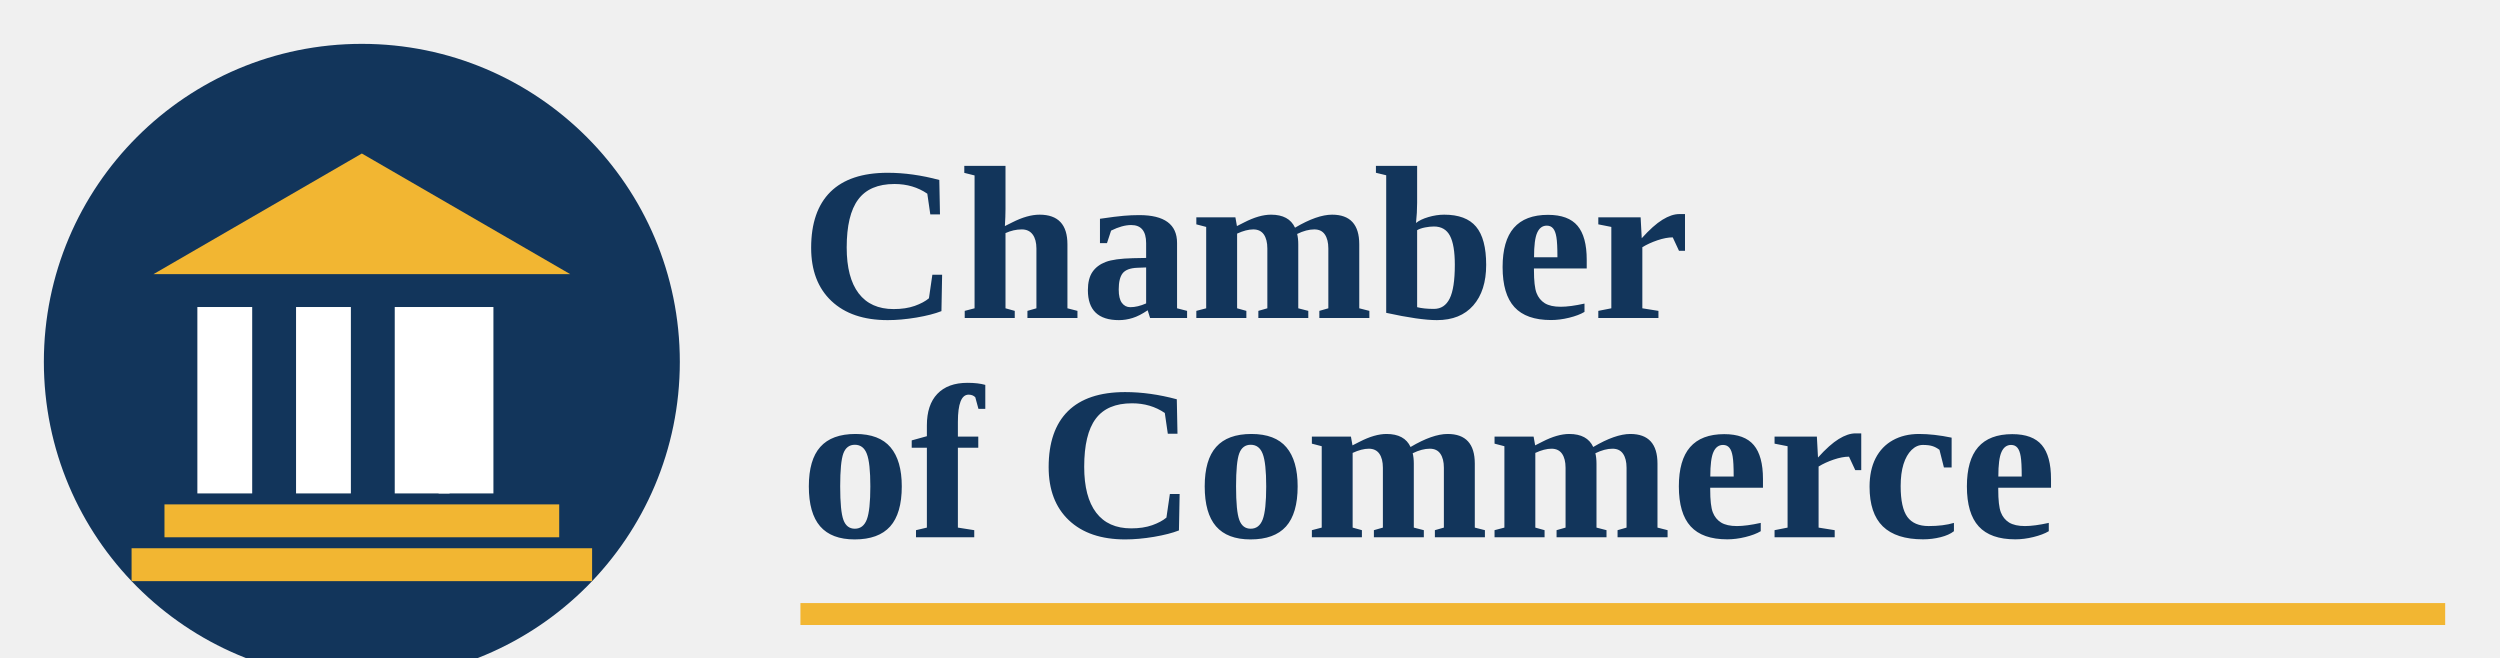
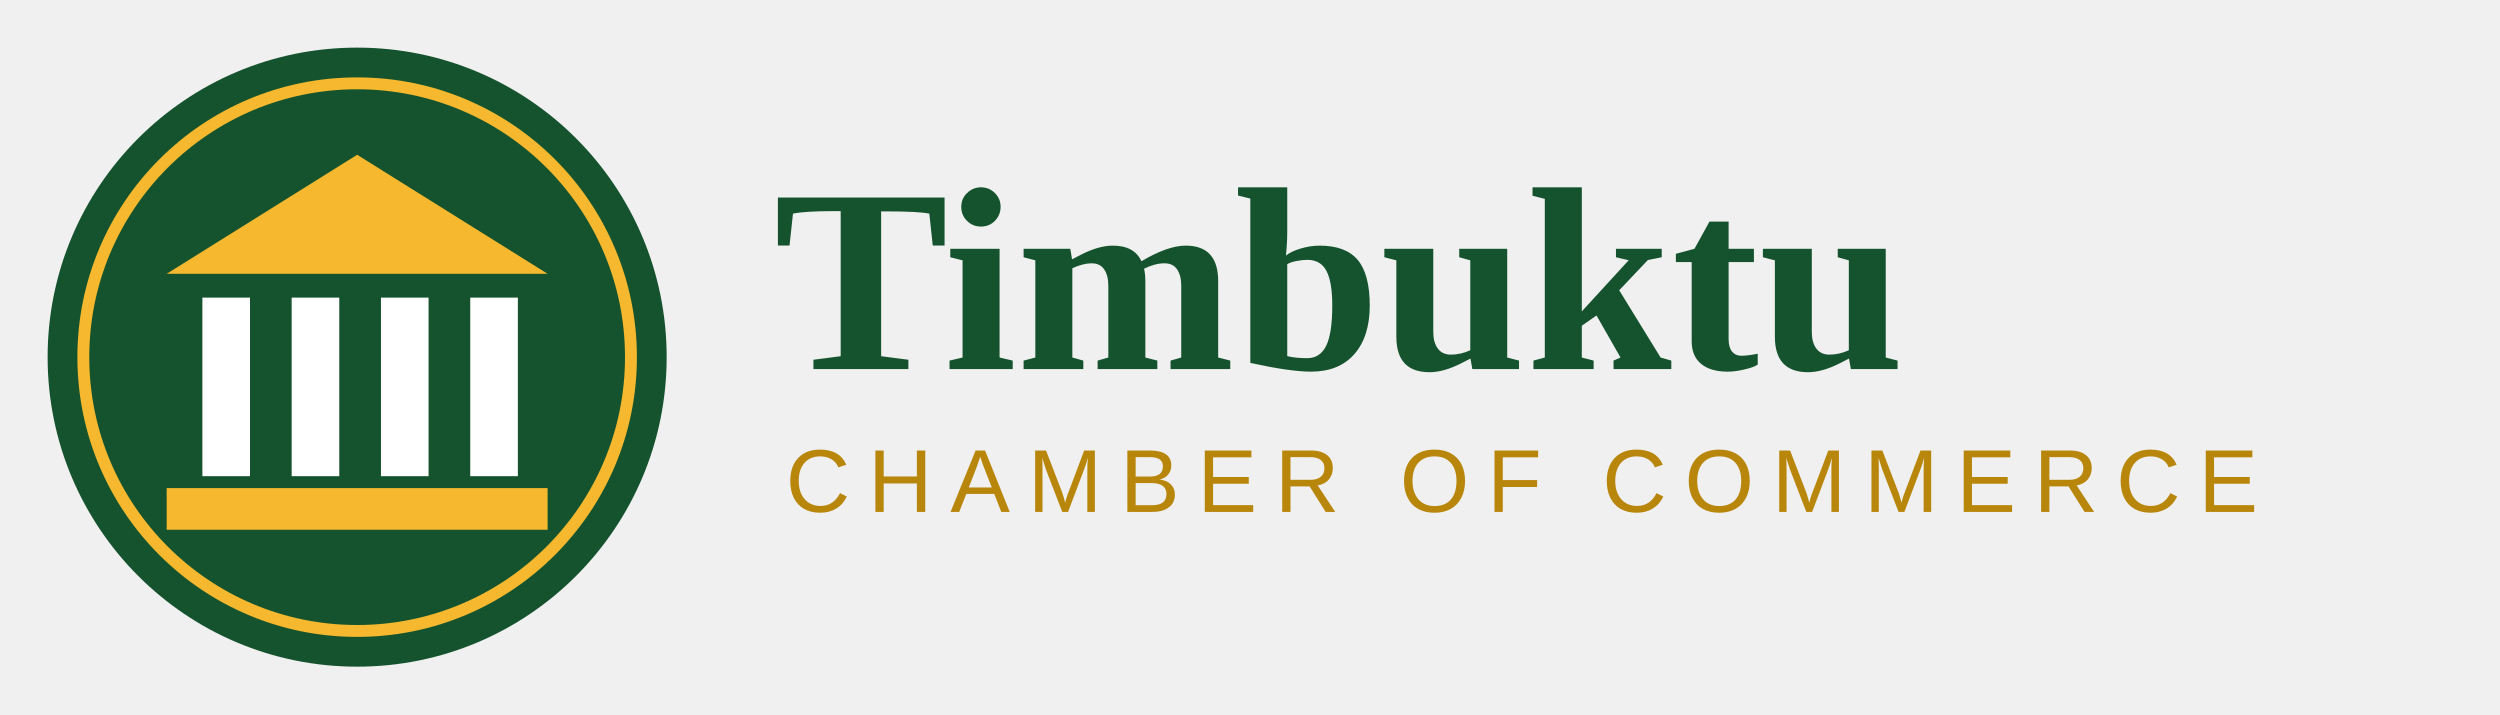
- <svg xmlns="http://www.w3.org/2000/svg" viewBox="14 14 456 120" width="228" height="60" role="img" aria-labelledby="logoTitle">
-   <g transform="translate(20 20)">
-     <circle cx="60" cy="60" r="58" fill="#12355b" />
-     <polygon points="60,22 98,44 22,44" fill="#f2b632" />
-     <rect x="30" y="50" width="10" height="34" fill="#ffffff" />
-     <rect x="48" y="50" width="10" height="34" fill="#ffffff" />
-     <rect x="66" y="50" width="10" height="34" fill="#ffffff" />
-     <rect x="84" y="50" width="10" height="34" fill="#ffffff" transform="translate(-10 0)" />
-     <rect x="24" y="86" width="72" height="6" fill="#f2b632" />
-     <rect x="18" y="94" width="84" height="6" fill="#f2b632" />
-   </g>
-   <text x="160" y="72" font-family="Georgia, 'Times New Roman', serif" font-size="40" font-weight="700" fill="#12355b">Chamber</text>
-   <text x="160" y="112" font-family="Georgia, 'Times New Roman', serif" font-size="40" font-weight="700" fill="#12355b">of Commerce</text>
-   <rect x="160" y="124" width="300" height="4" fill="#f2b632" />
+ <svg xmlns="http://www.w3.org/2000/svg" viewBox="0 0 420 120" width="420" height="120" role="img" aria-labelledby="title">
+   <circle cx="60" cy="60" r="52" fill="#14532d" />
+   <circle cx="60" cy="60" r="46" fill="none" stroke="#f5b82e" stroke-width="2" />
+   <polygon points="60,26 92,46 28,46" fill="#f5b82e" />
+   <rect x="34" y="50" width="8" height="30" fill="#ffffff" />
+   <rect x="49" y="50" width="8" height="30" fill="#ffffff" />
+   <rect x="64" y="50" width="8" height="30" fill="#ffffff" />
+   <rect x="79" y="50" width="8" height="30" fill="#ffffff" />
+   <rect x="28" y="82" width="64" height="7" fill="#f5b82e" />
+   <text x="130" y="62" font-family="Georgia, 'Times New Roman', serif" font-size="44" font-weight="bold" fill="#14532d">Timbuktu</text>
+   <text x="132" y="86" font-family="Arial, Helvetica, sans-serif" font-size="15" letter-spacing="3" fill="#b8860b">CHAMBER OF COMMERCE</text>
</svg>
